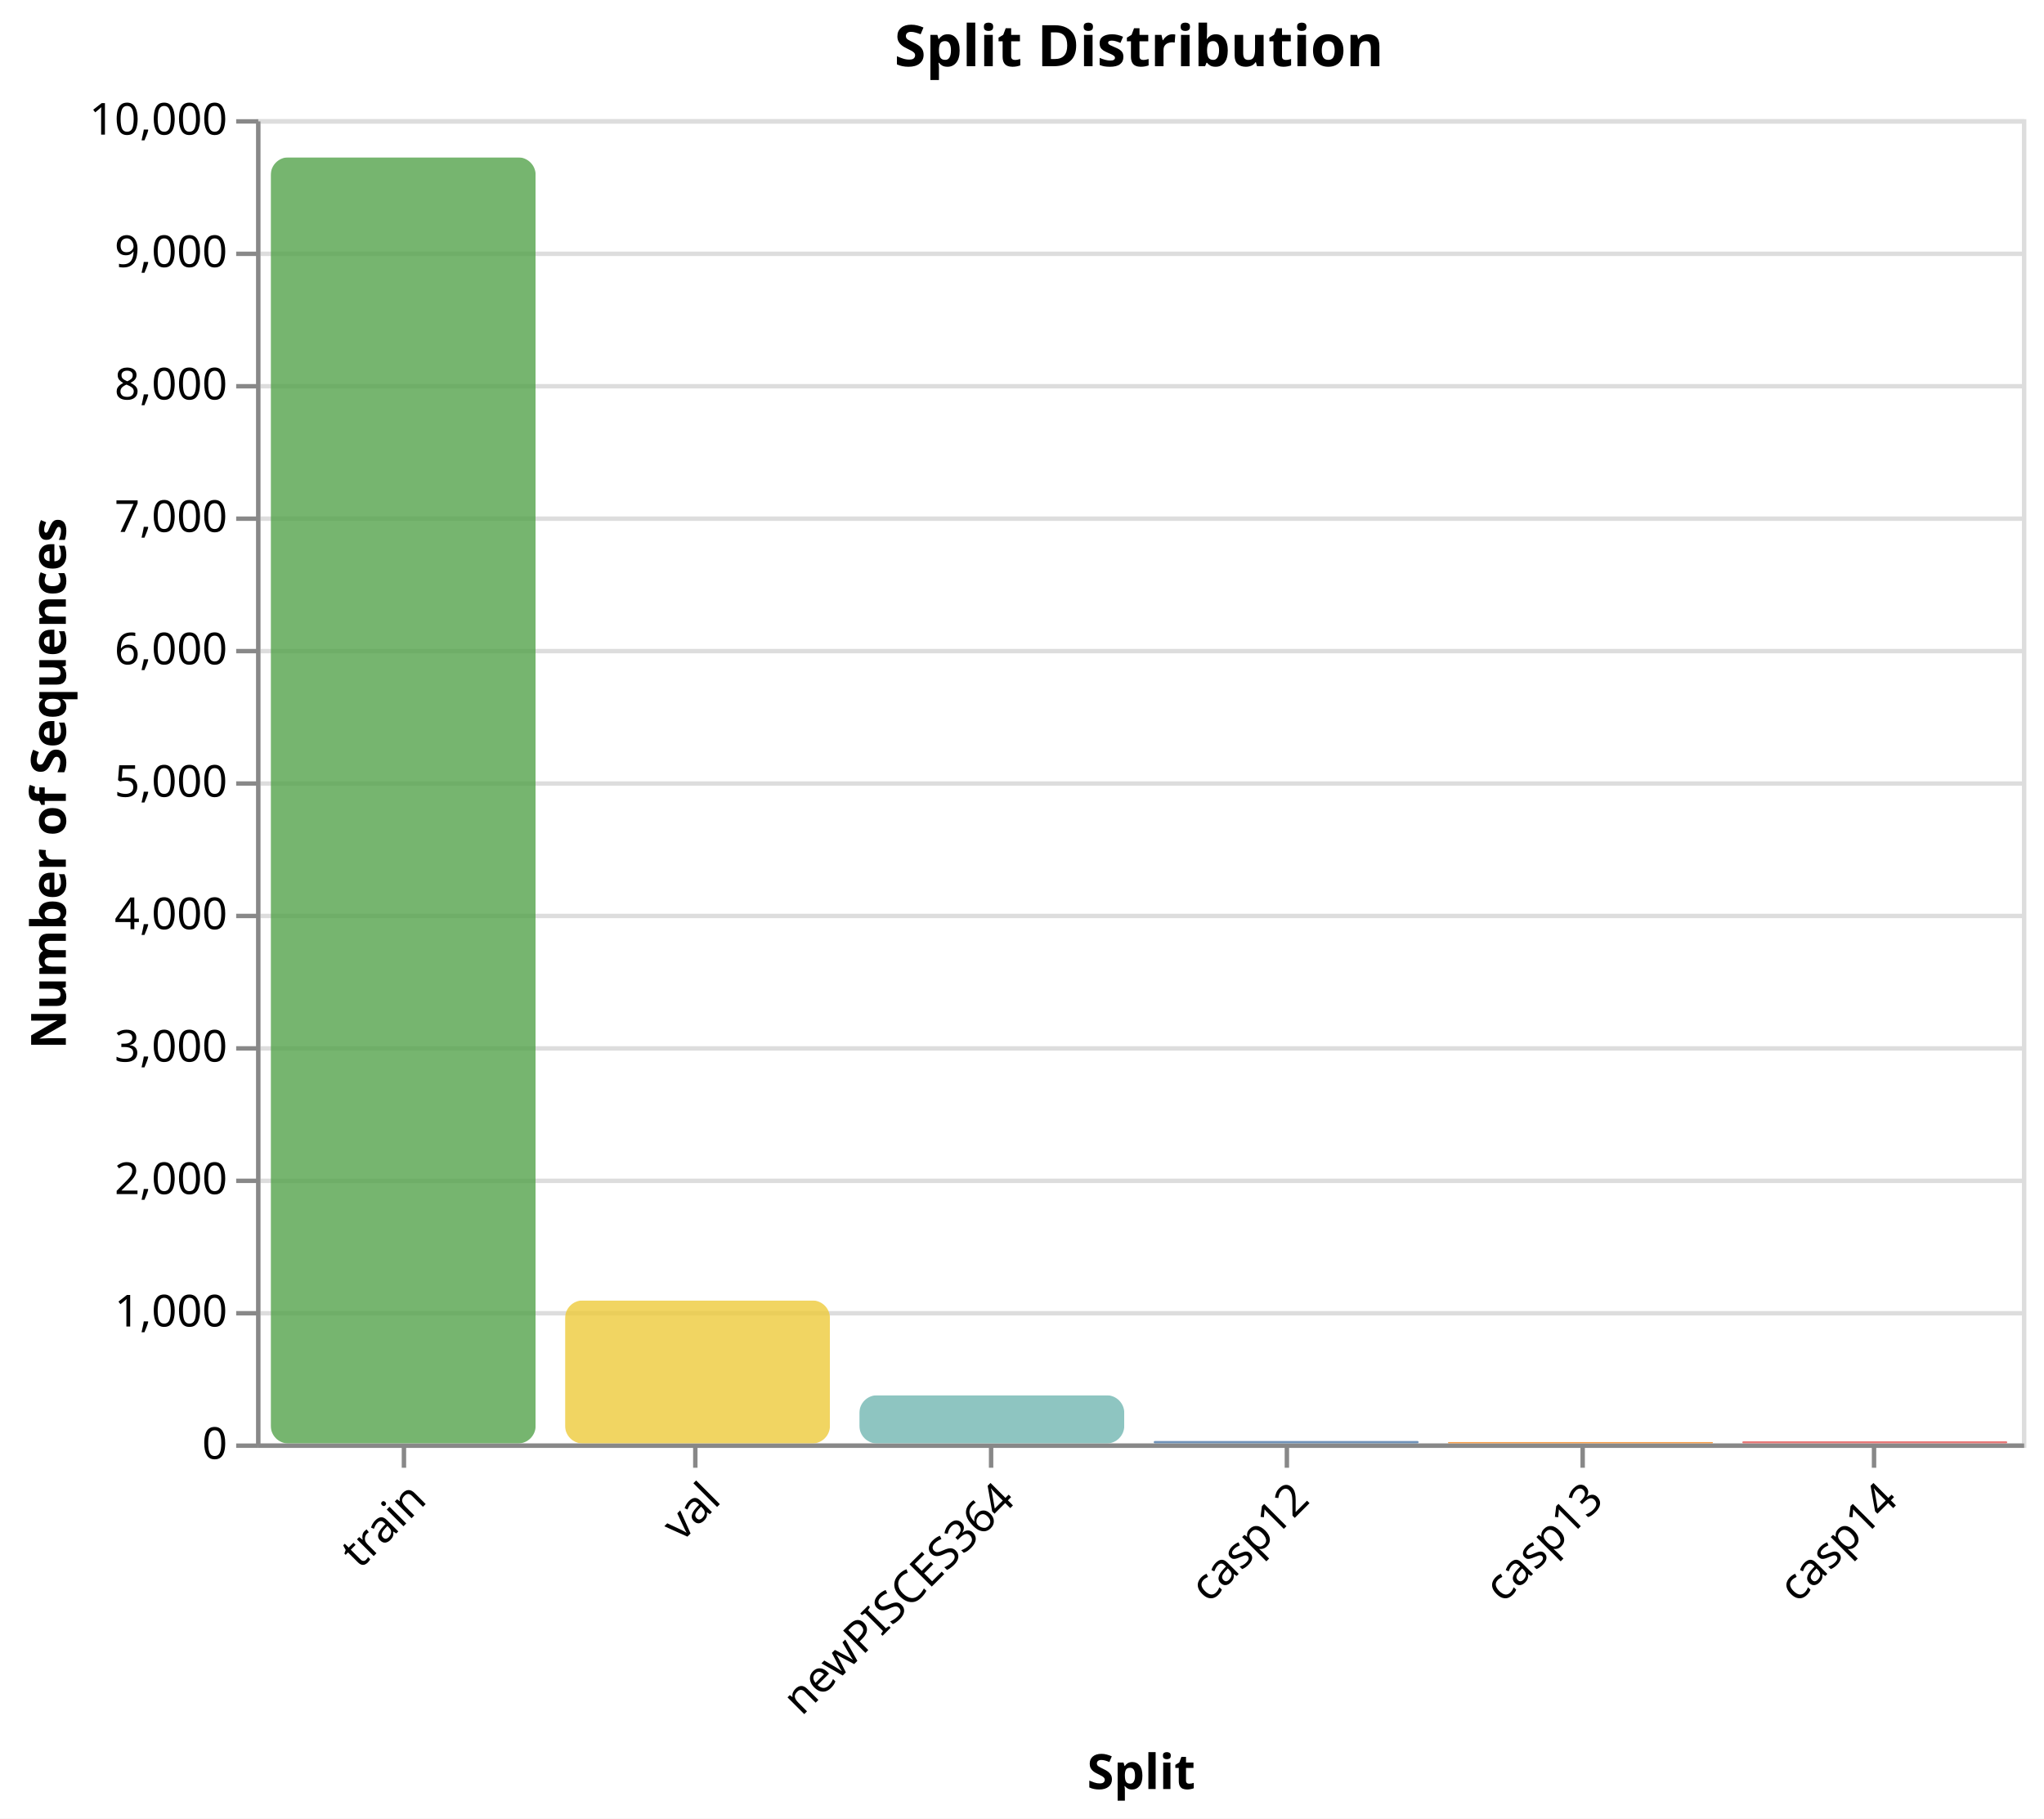
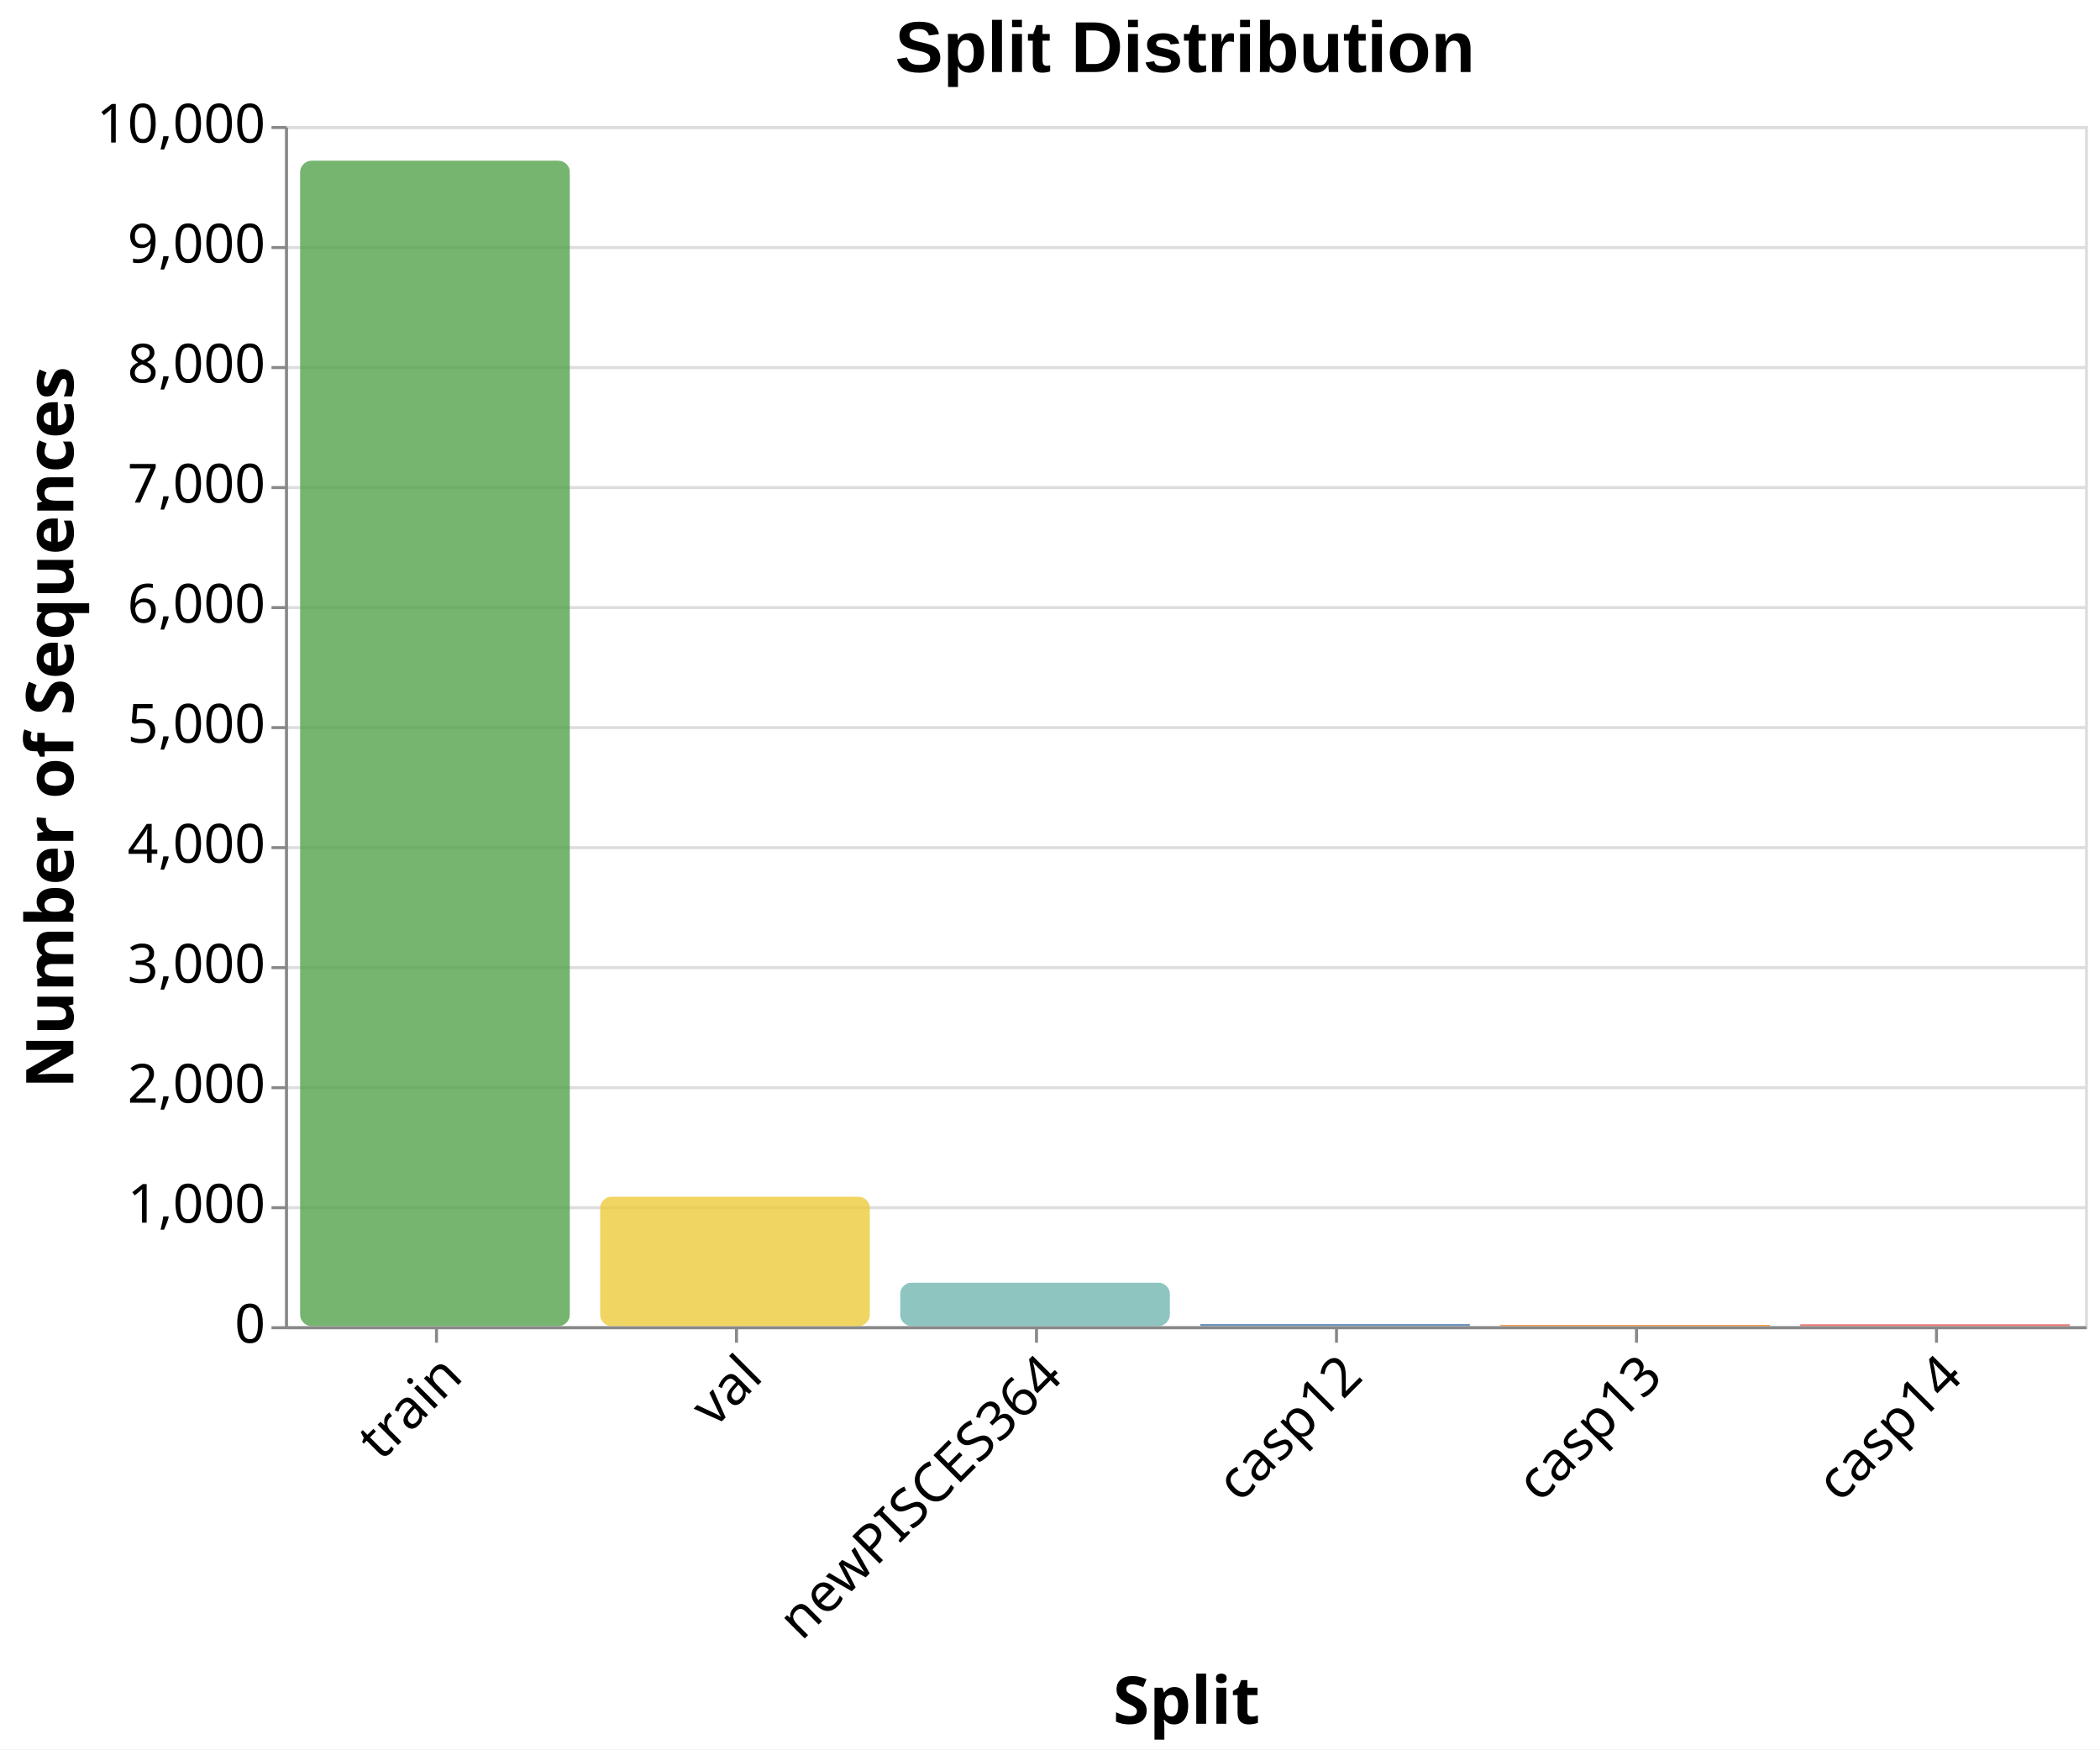
- <svg xmlns="http://www.w3.org/2000/svg" version="1.1" class="marks" width="463" height="412" viewBox="0 0 463 412">
-   <rect width="463" height="412" fill="white" />
-   <g fill="none" stroke-miterlimit="10" transform="translate(58,27)">
+ <svg xmlns="http://www.w3.org/2000/svg" version="1.1" class="marks" width="700" height="583" viewBox="0 0 700 583">
+   <rect width="700" height="583" fill="white" />
+   <g fill="none" stroke-miterlimit="10" transform="translate(95,42)">
    <g class="mark-group role-frame root" role="graphics-object" aria-roledescription="group mark container">
      <g transform="translate(0,0)">
-         <path class="background" aria-hidden="true" d="M0.5,0.5h400v300h-400Z" stroke="#ddd" />
+         <path class="background" aria-hidden="true" d="M0.5,0.5h600v400h-600Z" stroke="#ddd" />
        <g>
          <g class="mark-group role-axis" aria-hidden="true">
            <g transform="translate(0.5,0.5)">
              <path class="background" aria-hidden="true" d="M0,0h0v0h0Z" pointer-events="none" />
              <g>
                <g class="mark-rule role-axis-grid" pointer-events="none">
-                   <line transform="translate(0,300)" x2="400" y2="0" stroke="#ddd" stroke-width="1" opacity="1" />
-                   <line transform="translate(0,270)" x2="400" y2="0" stroke="#ddd" stroke-width="1" opacity="1" />
-                   <line transform="translate(0,240)" x2="400" y2="0" stroke="#ddd" stroke-width="1" opacity="1" />
-                   <line transform="translate(0,210)" x2="400" y2="0" stroke="#ddd" stroke-width="1" opacity="1" />
-                   <line transform="translate(0,180)" x2="400" y2="0" stroke="#ddd" stroke-width="1" opacity="1" />
-                   <line transform="translate(0,150)" x2="400" y2="0" stroke="#ddd" stroke-width="1" opacity="1" />
-                   <line transform="translate(0,120)" x2="400" y2="0" stroke="#ddd" stroke-width="1" opacity="1" />
-                   <line transform="translate(0,90)" x2="400" y2="0" stroke="#ddd" stroke-width="1" opacity="1" />
-                   <line transform="translate(0,60)" x2="400" y2="0" stroke="#ddd" stroke-width="1" opacity="1" />
-                   <line transform="translate(0,30)" x2="400" y2="0" stroke="#ddd" stroke-width="1" opacity="1" />
-                   <line transform="translate(0,0)" x2="400" y2="0" stroke="#ddd" stroke-width="1" opacity="1" />
+                   <line transform="translate(0,400)" x2="600" y2="0" stroke="#ddd" stroke-width="1" opacity="1" />
+                   <line transform="translate(0,360)" x2="600" y2="0" stroke="#ddd" stroke-width="1" opacity="1" />
+                   <line transform="translate(0,320)" x2="600" y2="0" stroke="#ddd" stroke-width="1" opacity="1" />
+                   <line transform="translate(0,280)" x2="600" y2="0" stroke="#ddd" stroke-width="1" opacity="1" />
+                   <line transform="translate(0,240)" x2="600" y2="0" stroke="#ddd" stroke-width="1" opacity="1" />
+                   <line transform="translate(0,200)" x2="600" y2="0" stroke="#ddd" stroke-width="1" opacity="1" />
+                   <line transform="translate(0,160)" x2="600" y2="0" stroke="#ddd" stroke-width="1" opacity="1" />
+                   <line transform="translate(0,120)" x2="600" y2="0" stroke="#ddd" stroke-width="1" opacity="1" />
+                   <line transform="translate(0,80)" x2="600" y2="0" stroke="#ddd" stroke-width="1" opacity="1" />
+                   <line transform="translate(0,40)" x2="600" y2="0" stroke="#ddd" stroke-width="1" opacity="1" />
+                   <line transform="translate(0,0)" x2="600" y2="0" stroke="#ddd" stroke-width="1" opacity="1" />
                </g>
              </g>
              <path class="foreground" aria-hidden="true" d="" pointer-events="none" display="none" />
            </g>
          </g>
          <g class="mark-group role-axis" role="graphics-symbol" aria-roledescription="axis" aria-label="X-axis titled 'Split' for a discrete scale with 6 values: train, val, newPISCES364, casp12, casp13, casp14">
-             <g transform="translate(0.5,300.5)">
+             <g transform="translate(0.5,400.5)">
              <path class="background" aria-hidden="true" d="M0,0h0v0h0Z" pointer-events="none" />
              <g>
                <g class="mark-rule role-axis-tick" pointer-events="none">
-                   <line transform="translate(33,0)" x2="0" y2="5" stroke="#888" stroke-width="1" opacity="1" />
-                   <line transform="translate(99,0)" x2="0" y2="5" stroke="#888" stroke-width="1" opacity="1" />
-                   <line transform="translate(166,0)" x2="0" y2="5" stroke="#888" stroke-width="1" opacity="1" />
-                   <line transform="translate(233,0)" x2="0" y2="5" stroke="#888" stroke-width="1" opacity="1" />
-                   <line transform="translate(300,0)" x2="0" y2="5" stroke="#888" stroke-width="1" opacity="1" />
-                   <line transform="translate(366,0)" x2="0" y2="5" stroke="#888" stroke-width="1" opacity="1" />
+                   <line transform="translate(50,0)" x2="0" y2="5" stroke="#888" stroke-width="1" opacity="1" />
+                   <line transform="translate(150,0)" x2="0" y2="5" stroke="#888" stroke-width="1" opacity="1" />
+                   <line transform="translate(250,0)" x2="0" y2="5" stroke="#888" stroke-width="1" opacity="1" />
+                   <line transform="translate(350,0)" x2="0" y2="5" stroke="#888" stroke-width="1" opacity="1" />
+                   <line transform="translate(450,0)" x2="0" y2="5" stroke="#888" stroke-width="1" opacity="1" />
+                   <line transform="translate(550,0)" x2="0" y2="5" stroke="#888" stroke-width="1" opacity="1" />
                </g>
                <g class="mark-text role-axis-label" pointer-events="none">
-                   <text text-anchor="end" transform="translate(32.83333,7) rotate(315) translate(0,8)" font-family="sans-serif" font-size="10px" fill="#000" opacity="1">train</text>
-                   <text text-anchor="end" transform="translate(99.5,7) rotate(315) translate(0,8)" font-family="sans-serif" font-size="10px" fill="#000" opacity="1">val</text>
-                   <text text-anchor="end" transform="translate(166.1667,7) rotate(315) translate(0,8)" font-family="sans-serif" font-size="10px" fill="#000" opacity="1">newPISCES364</text>
-                   <text text-anchor="end" transform="translate(232.8333,7) rotate(315) translate(0,8)" font-family="sans-serif" font-size="10px" fill="#000" opacity="1">casp12</text>
-                   <text text-anchor="end" transform="translate(299.5,7) rotate(315) translate(0,8)" font-family="sans-serif" font-size="10px" fill="#000" opacity="1">casp13</text>
-                   <text text-anchor="end" transform="translate(366.1667,7) rotate(315) translate(0,8)" font-family="sans-serif" font-size="10px" fill="#000" opacity="1">casp14</text>
+                   <text text-anchor="end" transform="translate(49.5,7) rotate(315) translate(0,14)" font-family="sans-serif" font-size="18px" fill="#000" opacity="1">train</text>
+                   <text text-anchor="end" transform="translate(149.5,7) rotate(315) translate(0,14)" font-family="sans-serif" font-size="18px" fill="#000" opacity="1">val</text>
+                   <text text-anchor="end" transform="translate(249.5,7) rotate(315) translate(0,14)" font-family="sans-serif" font-size="18px" fill="#000" opacity="1">newPISCES364</text>
+                   <text text-anchor="end" transform="translate(349.5,7) rotate(315) translate(0,14)" font-family="sans-serif" font-size="18px" fill="#000" opacity="1">casp12</text>
+                   <text text-anchor="end" transform="translate(449.5,7) rotate(315) translate(0,14)" font-family="sans-serif" font-size="18px" fill="#000" opacity="1">casp13</text>
+                   <text text-anchor="end" transform="translate(549.5,7) rotate(315) translate(0,14)" font-family="sans-serif" font-size="18px" fill="#000" opacity="1">casp14</text>
                </g>
                <g class="mark-rule role-axis-domain" pointer-events="none">
-                   <line transform="translate(0,0)" x2="400" y2="0" stroke="#888" stroke-width="1" opacity="1" />
+                   <line transform="translate(0,0)" x2="600" y2="0" stroke="#888" stroke-width="1" opacity="1" />
                </g>
                <g class="mark-text role-axis-title" pointer-events="none">
-                   <text text-anchor="middle" transform="translate(200,77.77698)" font-family="sans-serif" font-size="11px" font-weight="bold" fill="#000" opacity="1">Split</text>
+                   <text text-anchor="middle" transform="translate(300,131.9986)" font-family="sans-serif" font-size="22px" font-weight="bold" fill="#000" opacity="1">Split</text>
                </g>
              </g>
              <path class="foreground" aria-hidden="true" d="" pointer-events="none" display="none" />
            </g>
          </g>
          <g class="mark-group role-axis" role="graphics-symbol" aria-roledescription="axis" aria-label="Y-axis titled 'Number of Sequences' for a linear scale with values from 0 to 10,000">
            <g transform="translate(0.5,0.5)">
              <path class="background" aria-hidden="true" d="M0,0h0v0h0Z" pointer-events="none" />
              <g>
                <g class="mark-rule role-axis-tick" pointer-events="none">
-                   <line transform="translate(0,300)" x2="-5" y2="0" stroke="#888" stroke-width="1" opacity="1" />
-                   <line transform="translate(0,270)" x2="-5" y2="0" stroke="#888" stroke-width="1" opacity="1" />
+                   <line transform="translate(0,400)" x2="-5" y2="0" stroke="#888" stroke-width="1" opacity="1" />
+                   <line transform="translate(0,360)" x2="-5" y2="0" stroke="#888" stroke-width="1" opacity="1" />
+                   <line transform="translate(0,320)" x2="-5" y2="0" stroke="#888" stroke-width="1" opacity="1" />
+                   <line transform="translate(0,280)" x2="-5" y2="0" stroke="#888" stroke-width="1" opacity="1" />
                  <line transform="translate(0,240)" x2="-5" y2="0" stroke="#888" stroke-width="1" opacity="1" />
-                   <line transform="translate(0,210)" x2="-5" y2="0" stroke="#888" stroke-width="1" opacity="1" />
-                   <line transform="translate(0,180)" x2="-5" y2="0" stroke="#888" stroke-width="1" opacity="1" />
-                   <line transform="translate(0,150)" x2="-5" y2="0" stroke="#888" stroke-width="1" opacity="1" />
+                   <line transform="translate(0,200)" x2="-5" y2="0" stroke="#888" stroke-width="1" opacity="1" />
+                   <line transform="translate(0,160)" x2="-5" y2="0" stroke="#888" stroke-width="1" opacity="1" />
                  <line transform="translate(0,120)" x2="-5" y2="0" stroke="#888" stroke-width="1" opacity="1" />
-                   <line transform="translate(0,90)" x2="-5" y2="0" stroke="#888" stroke-width="1" opacity="1" />
-                   <line transform="translate(0,60)" x2="-5" y2="0" stroke="#888" stroke-width="1" opacity="1" />
-                   <line transform="translate(0,30)" x2="-5" y2="0" stroke="#888" stroke-width="1" opacity="1" />
+                   <line transform="translate(0,80)" x2="-5" y2="0" stroke="#888" stroke-width="1" opacity="1" />
+                   <line transform="translate(0,40)" x2="-5" y2="0" stroke="#888" stroke-width="1" opacity="1" />
                  <line transform="translate(0,0)" x2="-5" y2="0" stroke="#888" stroke-width="1" opacity="1" />
                </g>
                <g class="mark-text role-axis-label" pointer-events="none">
-                   <text text-anchor="end" transform="translate(-7,303)" font-family="sans-serif" font-size="10px" fill="#000" opacity="1">0</text>
-                   <text text-anchor="end" transform="translate(-7,273)" font-family="sans-serif" font-size="10px" fill="#000" opacity="1">1,000</text>
-                   <text text-anchor="end" transform="translate(-7,243)" font-family="sans-serif" font-size="10px" fill="#000" opacity="1">2,000</text>
-                   <text text-anchor="end" transform="translate(-7,213)" font-family="sans-serif" font-size="10px" fill="#000" opacity="1">3,000</text>
-                   <text text-anchor="end" transform="translate(-7,183)" font-family="sans-serif" font-size="10px" fill="#000" opacity="1">4,000</text>
-                   <text text-anchor="end" transform="translate(-7,153)" font-family="sans-serif" font-size="10px" fill="#000" opacity="1">5,000</text>
-                   <text text-anchor="end" transform="translate(-7,123)" font-family="sans-serif" font-size="10px" fill="#000" opacity="1">6,000</text>
-                   <text text-anchor="end" transform="translate(-7,93)" font-family="sans-serif" font-size="10px" fill="#000" opacity="1">7,000</text>
-                   <text text-anchor="end" transform="translate(-7,63)" font-family="sans-serif" font-size="10px" fill="#000" opacity="1">8,000</text>
-                   <text text-anchor="end" transform="translate(-7,33)" font-family="sans-serif" font-size="10px" fill="#000" opacity="1">9,000</text>
-                   <text text-anchor="end" transform="translate(-7,3)" font-family="sans-serif" font-size="10px" fill="#000" opacity="1">10,000</text>
+                   <text text-anchor="end" transform="translate(-7,405)" font-family="sans-serif" font-size="18px" fill="#000" opacity="1">0</text>
+                   <text text-anchor="end" transform="translate(-7,365)" font-family="sans-serif" font-size="18px" fill="#000" opacity="1">1,000</text>
+                   <text text-anchor="end" transform="translate(-7,325)" font-family="sans-serif" font-size="18px" fill="#000" opacity="1">2,000</text>
+                   <text text-anchor="end" transform="translate(-7,285)" font-family="sans-serif" font-size="18px" fill="#000" opacity="1">3,000</text>
+                   <text text-anchor="end" transform="translate(-7,245)" font-family="sans-serif" font-size="18px" fill="#000" opacity="1">4,000</text>
+                   <text text-anchor="end" transform="translate(-7,205)" font-family="sans-serif" font-size="18px" fill="#000" opacity="1">5,000</text>
+                   <text text-anchor="end" transform="translate(-7,165)" font-family="sans-serif" font-size="18px" fill="#000" opacity="1">6,000</text>
+                   <text text-anchor="end" transform="translate(-7,125)" font-family="sans-serif" font-size="18px" fill="#000" opacity="1">7,000</text>
+                   <text text-anchor="end" transform="translate(-7,85)" font-family="sans-serif" font-size="18px" fill="#000" opacity="1">8,000</text>
+                   <text text-anchor="end" transform="translate(-7,45)" font-family="sans-serif" font-size="18px" fill="#000" opacity="1">9,000</text>
+                   <text text-anchor="end" transform="translate(-7,5)" font-family="sans-serif" font-size="18px" fill="#000" opacity="1">10,000</text>
                </g>
                <g class="mark-rule role-axis-domain" pointer-events="none">
-                   <line transform="translate(0,300)" x2="0" y2="-300" stroke="#888" stroke-width="1" opacity="1" />
+                   <line transform="translate(0,400)" x2="0" y2="-400" stroke="#888" stroke-width="1" opacity="1" />
                </g>
                <g class="mark-text role-axis-title" pointer-events="none">
-                   <text text-anchor="middle" transform="translate(-41.58594,150) rotate(-90) translate(0,-2)" font-family="sans-serif" font-size="11px" font-weight="bold" fill="#000" opacity="1">Number of Sequences</text>
+                   <text text-anchor="middle" transform="translate(-66.05469,200) rotate(-90) translate(0,-5)" font-family="sans-serif" font-size="22px" font-weight="bold" fill="#000" opacity="1">Number of Sequences</text>
                </g>
              </g>
              <path class="foreground" aria-hidden="true" d="" pointer-events="none" display="none" />
            </g>
          </g>
          <g class="mark-group role-scope" role="graphics-object" aria-roledescription="group mark container">
-             <g transform="translate(3.333333,8.64)">
-               <path class="background" aria-hidden="true" d="M4,0L56,0C58.208,0,60,1.792,60,4L60,287.36C60,289.568,58.208,291.36,56,291.36L4,291.36C1.792,291.36,0,289.568,0,287.36L0,4C0,1.792,1.792,0,4,0Z" />
+             <g transform="translate(5,11.52)">
+               <path class="background" aria-hidden="true" d="M4,0L86,0C88.208,0,90,1.792,90,4L90,384.48C90,386.688,88.208,388.48,86,388.48L4,388.48C1.792,388.48,0,386.688,0,384.48L0,4C0,1.792,1.792,0,4,0Z" />
              <g clip-path="url(#clip146)">
                <g class="mark-group role-scope" role="graphics-object" aria-roledescription="group mark container">
-                   <g transform="translate(0,-8.64)">
-                     <path class="background" aria-hidden="true" d="M0,0h60v0h-60Z" />
-                     <g>
-                       <g class="mark-rect role-mark marks" role="graphics-object" aria-roledescription="rect mark container">
-                         <path aria-label="Split: train; Number of Sequences: 9712; split: train; Count: 9712; Percentage: 86.7" role="graphics-symbol" aria-roledescription="bar" d="M0,8.64h60v291.36h-60Z" fill="#54a24b" opacity="0.8" />
-                       </g>
-                     </g>
-                     <path class="foreground" aria-hidden="true" d="" display="none" />
-                   </g>
-                 </g>
-               </g>
-               <path class="foreground" aria-hidden="true" d="" display="none" />
-             </g>
-             <g transform="translate(70,267.6)">
-               <path class="background" aria-hidden="true" d="M4,0L56,0C58.208,0,60,1.792,60,4L60,28.4C60,30.608,58.208,32.4,56,32.4L4,32.4C1.792,32.4,0,30.608,0,28.4L0,4C0,1.792,1.792,0,4,0Z" />
+                   <g transform="translate(0,-11.52)">
+                     <path class="background" aria-hidden="true" d="M0,0h90v0h-90Z" />
+                     <g>
+                       <g class="mark-rect role-mark marks" role="graphics-object" aria-roledescription="rect mark container">
+                         <path aria-label="Split: train; Number of Sequences: 9712; split: train; Count: 9712; Percentage: 86.7" role="graphics-symbol" aria-roledescription="bar" d="M0,11.52h90v388.48h-90Z" fill="#54a24b" opacity="0.8" />
+                       </g>
+                     </g>
+                     <path class="foreground" aria-hidden="true" d="" display="none" />
+                   </g>
+                 </g>
+               </g>
+               <path class="foreground" aria-hidden="true" d="" display="none" />
+             </g>
+             <g transform="translate(105,356.8)">
+               <path class="background" aria-hidden="true" d="M4,0L86,0C88.208,0,90,1.792,90,4L90,39.2C90,41.408,88.208,43.2,86,43.2L4,43.2C1.792,43.2,0,41.408,0,39.2L0,4C0,1.792,1.792,0,4,0Z" />
              <g clip-path="url(#clip147)">
                <g class="mark-group role-scope" role="graphics-object" aria-roledescription="group mark container">
-                   <g transform="translate(0,-267.6)">
-                     <path class="background" aria-hidden="true" d="M0,0h60v0h-60Z" />
-                     <g>
-                       <g class="mark-rect role-mark marks" role="graphics-object" aria-roledescription="rect mark container">
-                         <path aria-label="Split: val; Number of Sequences: 1080; split: val; Count: 1080; Percentage: 9.6" role="graphics-symbol" aria-roledescription="bar" d="M0,267.6h60v32.4h-60Z" fill="#eeca3b" opacity="0.8" />
-                       </g>
-                     </g>
-                     <path class="foreground" aria-hidden="true" d="" display="none" />
-                   </g>
-                 </g>
-               </g>
-               <path class="foreground" aria-hidden="true" d="" display="none" />
-             </g>
-             <g transform="translate(136.6667,289.08)">
-               <path class="background" aria-hidden="true" d="M4,0L56,0C58.208,0,60,1.792,60,4L60,6.92C60,9.128,58.208,10.92,56,10.92L4,10.92C1.792,10.92,0,9.128,0,6.92L0,4C0,1.792,1.792,0,4,0Z" />
+                   <g transform="translate(0,-356.8)">
+                     <path class="background" aria-hidden="true" d="M0,0h90v0h-90Z" />
+                     <g>
+                       <g class="mark-rect role-mark marks" role="graphics-object" aria-roledescription="rect mark container">
+                         <path aria-label="Split: val; Number of Sequences: 1080; split: val; Count: 1080; Percentage: 9.6" role="graphics-symbol" aria-roledescription="bar" d="M0,356.8h90v43.2h-90Z" fill="#eeca3b" opacity="0.8" />
+                       </g>
+                     </g>
+                     <path class="foreground" aria-hidden="true" d="" display="none" />
+                   </g>
+                 </g>
+               </g>
+               <path class="foreground" aria-hidden="true" d="" display="none" />
+             </g>
+             <g transform="translate(205,385.44)">
+               <path class="background" aria-hidden="true" d="M4,0L86,0C88.208,0,90,1.792,90,4L90,10.56C90,12.768,88.208,14.56,86,14.56L4,14.56C1.792,14.56,0,12.768,0,10.56L0,4C0,1.792,1.792,0,4,0Z" />
              <g clip-path="url(#clip148)">
                <g class="mark-group role-scope" role="graphics-object" aria-roledescription="group mark container">
-                   <g transform="translate(0,-289.08)">
-                     <path class="background" aria-hidden="true" d="M0,0h60v0h-60Z" />
-                     <g>
-                       <g class="mark-rect role-mark marks" role="graphics-object" aria-roledescription="rect mark container">
-                         <path aria-label="Split: newPISCES364; Number of Sequences: 364; split: newPISCES364; Count: 364; Percentage: 3.2" role="graphics-symbol" aria-roledescription="bar" d="M0,289.08h60v10.92h-60Z" fill="#72b7b2" opacity="0.8" />
-                       </g>
-                     </g>
-                     <path class="foreground" aria-hidden="true" d="" display="none" />
-                   </g>
-                 </g>
-               </g>
-               <path class="foreground" aria-hidden="true" d="" display="none" />
-             </g>
-             <g transform="translate(203.3333,299.4)">
-               <path class="background" aria-hidden="true" d="M0.3,0L59.7,0C59.866,0,60,0.134,60,0.3L60,0.3C60,0.466,59.866,0.6,59.7,0.6L0.3,0.6C0.134,0.6,0,0.466,0,0.3L0,0.3C0,0.134,0.134,0,0.3,0Z" />
+                   <g transform="translate(0,-385.44)">
+                     <path class="background" aria-hidden="true" d="M0,0h90v0h-90Z" />
+                     <g>
+                       <g class="mark-rect role-mark marks" role="graphics-object" aria-roledescription="rect mark container">
+                         <path aria-label="Split: newPISCES364; Number of Sequences: 364; split: newPISCES364; Count: 364; Percentage: 3.2" role="graphics-symbol" aria-roledescription="bar" d="M0,385.44h90v14.56h-90Z" fill="#72b7b2" opacity="0.8" />
+                       </g>
+                     </g>
+                     <path class="foreground" aria-hidden="true" d="" display="none" />
+                   </g>
+                 </g>
+               </g>
+               <path class="foreground" aria-hidden="true" d="" display="none" />
+             </g>
+             <g transform="translate(305,399.2)">
+               <path class="background" aria-hidden="true" d="M0.4,0L89.6,0C89.821,0,90,0.179,90,0.4L90,0.4C90,0.621,89.821,0.8,89.6,0.8L0.4,0.8C0.179,0.8,0,0.621,0,0.4L0,0.4C0,0.179,0.179,0,0.4,0Z" />
              <g clip-path="url(#clip149)">
                <g class="mark-group role-scope" role="graphics-object" aria-roledescription="group mark container">
-                   <g transform="translate(0,-299.4)">
-                     <path class="background" aria-hidden="true" d="M0,0h60v0h-60Z" />
-                     <g>
-                       <g class="mark-rect role-mark marks" role="graphics-object" aria-roledescription="rect mark container">
-                         <path aria-label="Split: casp12; Number of Sequences: 20; split: casp12; Count: 20; Percentage: 0.2" role="graphics-symbol" aria-roledescription="bar" d="M0,299.4h60v0.6h-60Z" fill="#4c78a8" opacity="0.8" />
-                       </g>
-                     </g>
-                     <path class="foreground" aria-hidden="true" d="" display="none" />
-                   </g>
-                 </g>
-               </g>
-               <path class="foreground" aria-hidden="true" d="" display="none" />
-             </g>
-             <g transform="translate(270,299.64)">
-               <path class="background" aria-hidden="true" d="M0.18,0L59.82,0C59.919,0,60,0.081,60,0.18L60,0.18C60,0.279,59.919,0.36,59.82,0.36L0.18,0.36C0.081,0.36,0,0.279,0,0.18L0,0.18C0,0.081,0.081,0,0.18,0Z" />
+                   <g transform="translate(0,-399.2)">
+                     <path class="background" aria-hidden="true" d="M0,0h90v0h-90Z" />
+                     <g>
+                       <g class="mark-rect role-mark marks" role="graphics-object" aria-roledescription="rect mark container">
+                         <path aria-label="Split: casp12; Number of Sequences: 20; split: casp12; Count: 20; Percentage: 0.2" role="graphics-symbol" aria-roledescription="bar" d="M0,399.2h90v0.8h-90Z" fill="#4c78a8" opacity="0.8" />
+                       </g>
+                     </g>
+                     <path class="foreground" aria-hidden="true" d="" display="none" />
+                   </g>
+                 </g>
+               </g>
+               <path class="foreground" aria-hidden="true" d="" display="none" />
+             </g>
+             <g transform="translate(405,399.52)">
+               <path class="background" aria-hidden="true" d="M0.24,0L89.76,0C89.892,0,90,0.108,90,0.24L90,0.24C90,0.372,89.892,0.48,89.76,0.48L0.24,0.48C0.108,0.48,0,0.372,0,0.24L0,0.24C0,0.108,0.108,0,0.24,0Z" />
              <g clip-path="url(#clip150)">
                <g class="mark-group role-scope" role="graphics-object" aria-roledescription="group mark container">
-                   <g transform="translate(0,-299.64)">
-                     <path class="background" aria-hidden="true" d="M0,0h60v0h-60Z" />
-                     <g>
-                       <g class="mark-rect role-mark marks" role="graphics-object" aria-roledescription="rect mark container">
-                         <path aria-label="Split: casp13; Number of Sequences: 12; split: casp13; Count: 12; Percentage: 0.1" role="graphics-symbol" aria-roledescription="bar" d="M0,299.64h60v0.36h-60Z" fill="#f58518" opacity="0.8" />
-                       </g>
-                     </g>
-                     <path class="foreground" aria-hidden="true" d="" display="none" />
-                   </g>
-                 </g>
-               </g>
-               <path class="foreground" aria-hidden="true" d="" display="none" />
-             </g>
-             <g transform="translate(336.6667,299.49)">
-               <path class="background" aria-hidden="true" d="M0.255,0L59.745,0C59.886,0,60,0.114,60,0.255L60,0.255C60,0.396,59.886,0.51,59.745,0.51L0.255,0.51C0.114,0.51,0,0.396,0,0.255L0,0.255C0,0.114,0.114,0,0.255,0Z" />
+                   <g transform="translate(0,-399.52)">
+                     <path class="background" aria-hidden="true" d="M0,0h90v0h-90Z" />
+                     <g>
+                       <g class="mark-rect role-mark marks" role="graphics-object" aria-roledescription="rect mark container">
+                         <path aria-label="Split: casp13; Number of Sequences: 12; split: casp13; Count: 12; Percentage: 0.1" role="graphics-symbol" aria-roledescription="bar" d="M0,399.52h90v0.48h-90Z" fill="#f58518" opacity="0.8" />
+                       </g>
+                     </g>
+                     <path class="foreground" aria-hidden="true" d="" display="none" />
+                   </g>
+                 </g>
+               </g>
+               <path class="foreground" aria-hidden="true" d="" display="none" />
+             </g>
+             <g transform="translate(505,399.32)">
+               <path class="background" aria-hidden="true" d="M0.34,0L89.66,0C89.848,0,90,0.152,90,0.34L90,0.34C90,0.528,89.848,0.68,89.66,0.68L0.34,0.68C0.152,0.68,0,0.528,0,0.34L0,0.34C0,0.152,0.152,0,0.34,0Z" />
              <g clip-path="url(#clip151)">
                <g class="mark-group role-scope" role="graphics-object" aria-roledescription="group mark container">
-                   <g transform="translate(0,-299.49)">
-                     <path class="background" aria-hidden="true" d="M0,0h60v0h-60Z" />
-                     <g>
-                       <g class="mark-rect role-mark marks" role="graphics-object" aria-roledescription="rect mark container">
-                         <path aria-label="Split: casp14; Number of Sequences: 17; split: casp14; Count: 17; Percentage: 0.2" role="graphics-symbol" aria-roledescription="bar" d="M0,299.49h60v0.51h-60Z" fill="#e45756" opacity="0.8" />
+                   <g transform="translate(0,-399.32)">
+                     <path class="background" aria-hidden="true" d="M0,0h90v0h-90Z" />
+                     <g>
+                       <g class="mark-rect role-mark marks" role="graphics-object" aria-roledescription="rect mark container">
+                         <path aria-label="Split: casp14; Number of Sequences: 17; split: casp14; Count: 17; Percentage: 0.2" role="graphics-symbol" aria-roledescription="bar" d="M0,399.32h90v0.68h-90Z" fill="#e45756" opacity="0.8" />
                      </g>
                    </g>
                    <path class="foreground" aria-hidden="true" d="" display="none" />
                  </g>
                </g>
              </g>
              <path class="foreground" aria-hidden="true" d="" display="none" />
            </g>
          </g>
          <g class="mark-group role-title">
-             <g transform="translate(200,-22)">
+             <g transform="translate(300,-37)">
              <path class="background" aria-hidden="true" d="M0,0h0v0h0Z" pointer-events="none" />
              <g>
                <g class="mark-text role-title-text" role="graphics-symbol" aria-roledescription="title" aria-label="Title text 'Split Distribution'" pointer-events="none">
-                   <text text-anchor="middle" transform="translate(0,10)" font-family="sans-serif" font-size="13px" font-weight="bold" fill="#000" opacity="1">Split Distribution</text>
+                   <text text-anchor="middle" transform="translate(0,19)" font-family="Liberation Sans" font-size="24px" font-weight="bold" fill="#000" opacity="1">Split Distribution</text>
                </g>
              </g>
              <path class="foreground" aria-hidden="true" d="" pointer-events="none" display="none" />
            </g>
          </g>
        </g>
        <path class="foreground" aria-hidden="true" d="" display="none" />
      </g>
    </g>
  </g>
  <defs>
    <clipPath id="clip146">
-       <path d="M4,0L56,0C58.208,0,60,1.792,60,4L60,287.36C60,289.568,58.208,291.36,56,291.36L4,291.36C1.792,291.36,0,289.568,0,287.36L0,4C0,1.792,1.792,0,4,0Z" />
+       <path d="M4,0L86,0C88.208,0,90,1.792,90,4L90,384.48C90,386.688,88.208,388.48,86,388.48L4,388.48C1.792,388.48,0,386.688,0,384.48L0,4C0,1.792,1.792,0,4,0Z" />
    </clipPath>
    <clipPath id="clip147">
-       <path d="M4,0L56,0C58.208,0,60,1.792,60,4L60,28.4C60,30.608,58.208,32.4,56,32.4L4,32.4C1.792,32.4,0,30.608,0,28.4L0,4C0,1.792,1.792,0,4,0Z" />
+       <path d="M4,0L86,0C88.208,0,90,1.792,90,4L90,39.2C90,41.408,88.208,43.2,86,43.2L4,43.2C1.792,43.2,0,41.408,0,39.2L0,4C0,1.792,1.792,0,4,0Z" />
    </clipPath>
    <clipPath id="clip148">
-       <path d="M4,0L56,0C58.208,0,60,1.792,60,4L60,6.92C60,9.128,58.208,10.92,56,10.92L4,10.92C1.792,10.92,0,9.128,0,6.92L0,4C0,1.792,1.792,0,4,0Z" />
+       <path d="M4,0L86,0C88.208,0,90,1.792,90,4L90,10.56C90,12.768,88.208,14.56,86,14.56L4,14.56C1.792,14.56,0,12.768,0,10.56L0,4C0,1.792,1.792,0,4,0Z" />
    </clipPath>
    <clipPath id="clip149">
-       <path d="M0.3,0L59.7,0C59.866,0,60,0.134,60,0.3L60,0.3C60,0.466,59.866,0.6,59.7,0.6L0.3,0.6C0.134,0.6,0,0.466,0,0.3L0,0.3C0,0.134,0.134,0,0.3,0Z" />
+       <path d="M0.4,0L89.6,0C89.821,0,90,0.179,90,0.4L90,0.4C90,0.621,89.821,0.8,89.6,0.8L0.4,0.8C0.179,0.8,0,0.621,0,0.4L0,0.4C0,0.179,0.179,0,0.4,0Z" />
    </clipPath>
    <clipPath id="clip150">
-       <path d="M0.18,0L59.82,0C59.919,0,60,0.081,60,0.18L60,0.18C60,0.279,59.919,0.36,59.82,0.36L0.18,0.36C0.081,0.36,0,0.279,0,0.18L0,0.18C0,0.081,0.081,0,0.18,0Z" />
+       <path d="M0.24,0L89.76,0C89.892,0,90,0.108,90,0.24L90,0.24C90,0.372,89.892,0.48,89.76,0.48L0.24,0.48C0.108,0.48,0,0.372,0,0.24L0,0.24C0,0.108,0.108,0,0.24,0Z" />
    </clipPath>
    <clipPath id="clip151">
-       <path d="M0.255,0L59.745,0C59.886,0,60,0.114,60,0.255L60,0.255C60,0.396,59.886,0.51,59.745,0.51L0.255,0.51C0.114,0.51,0,0.396,0,0.255L0,0.255C0,0.114,0.114,0,0.255,0Z" />
+       <path d="M0.34,0L89.66,0C89.848,0,90,0.152,90,0.34L90,0.34C90,0.528,89.848,0.68,89.66,0.68L0.34,0.68C0.152,0.68,0,0.528,0,0.34L0,0.34C0,0.152,0.152,0,0.34,0Z" />
    </clipPath>
  </defs>
</svg>
